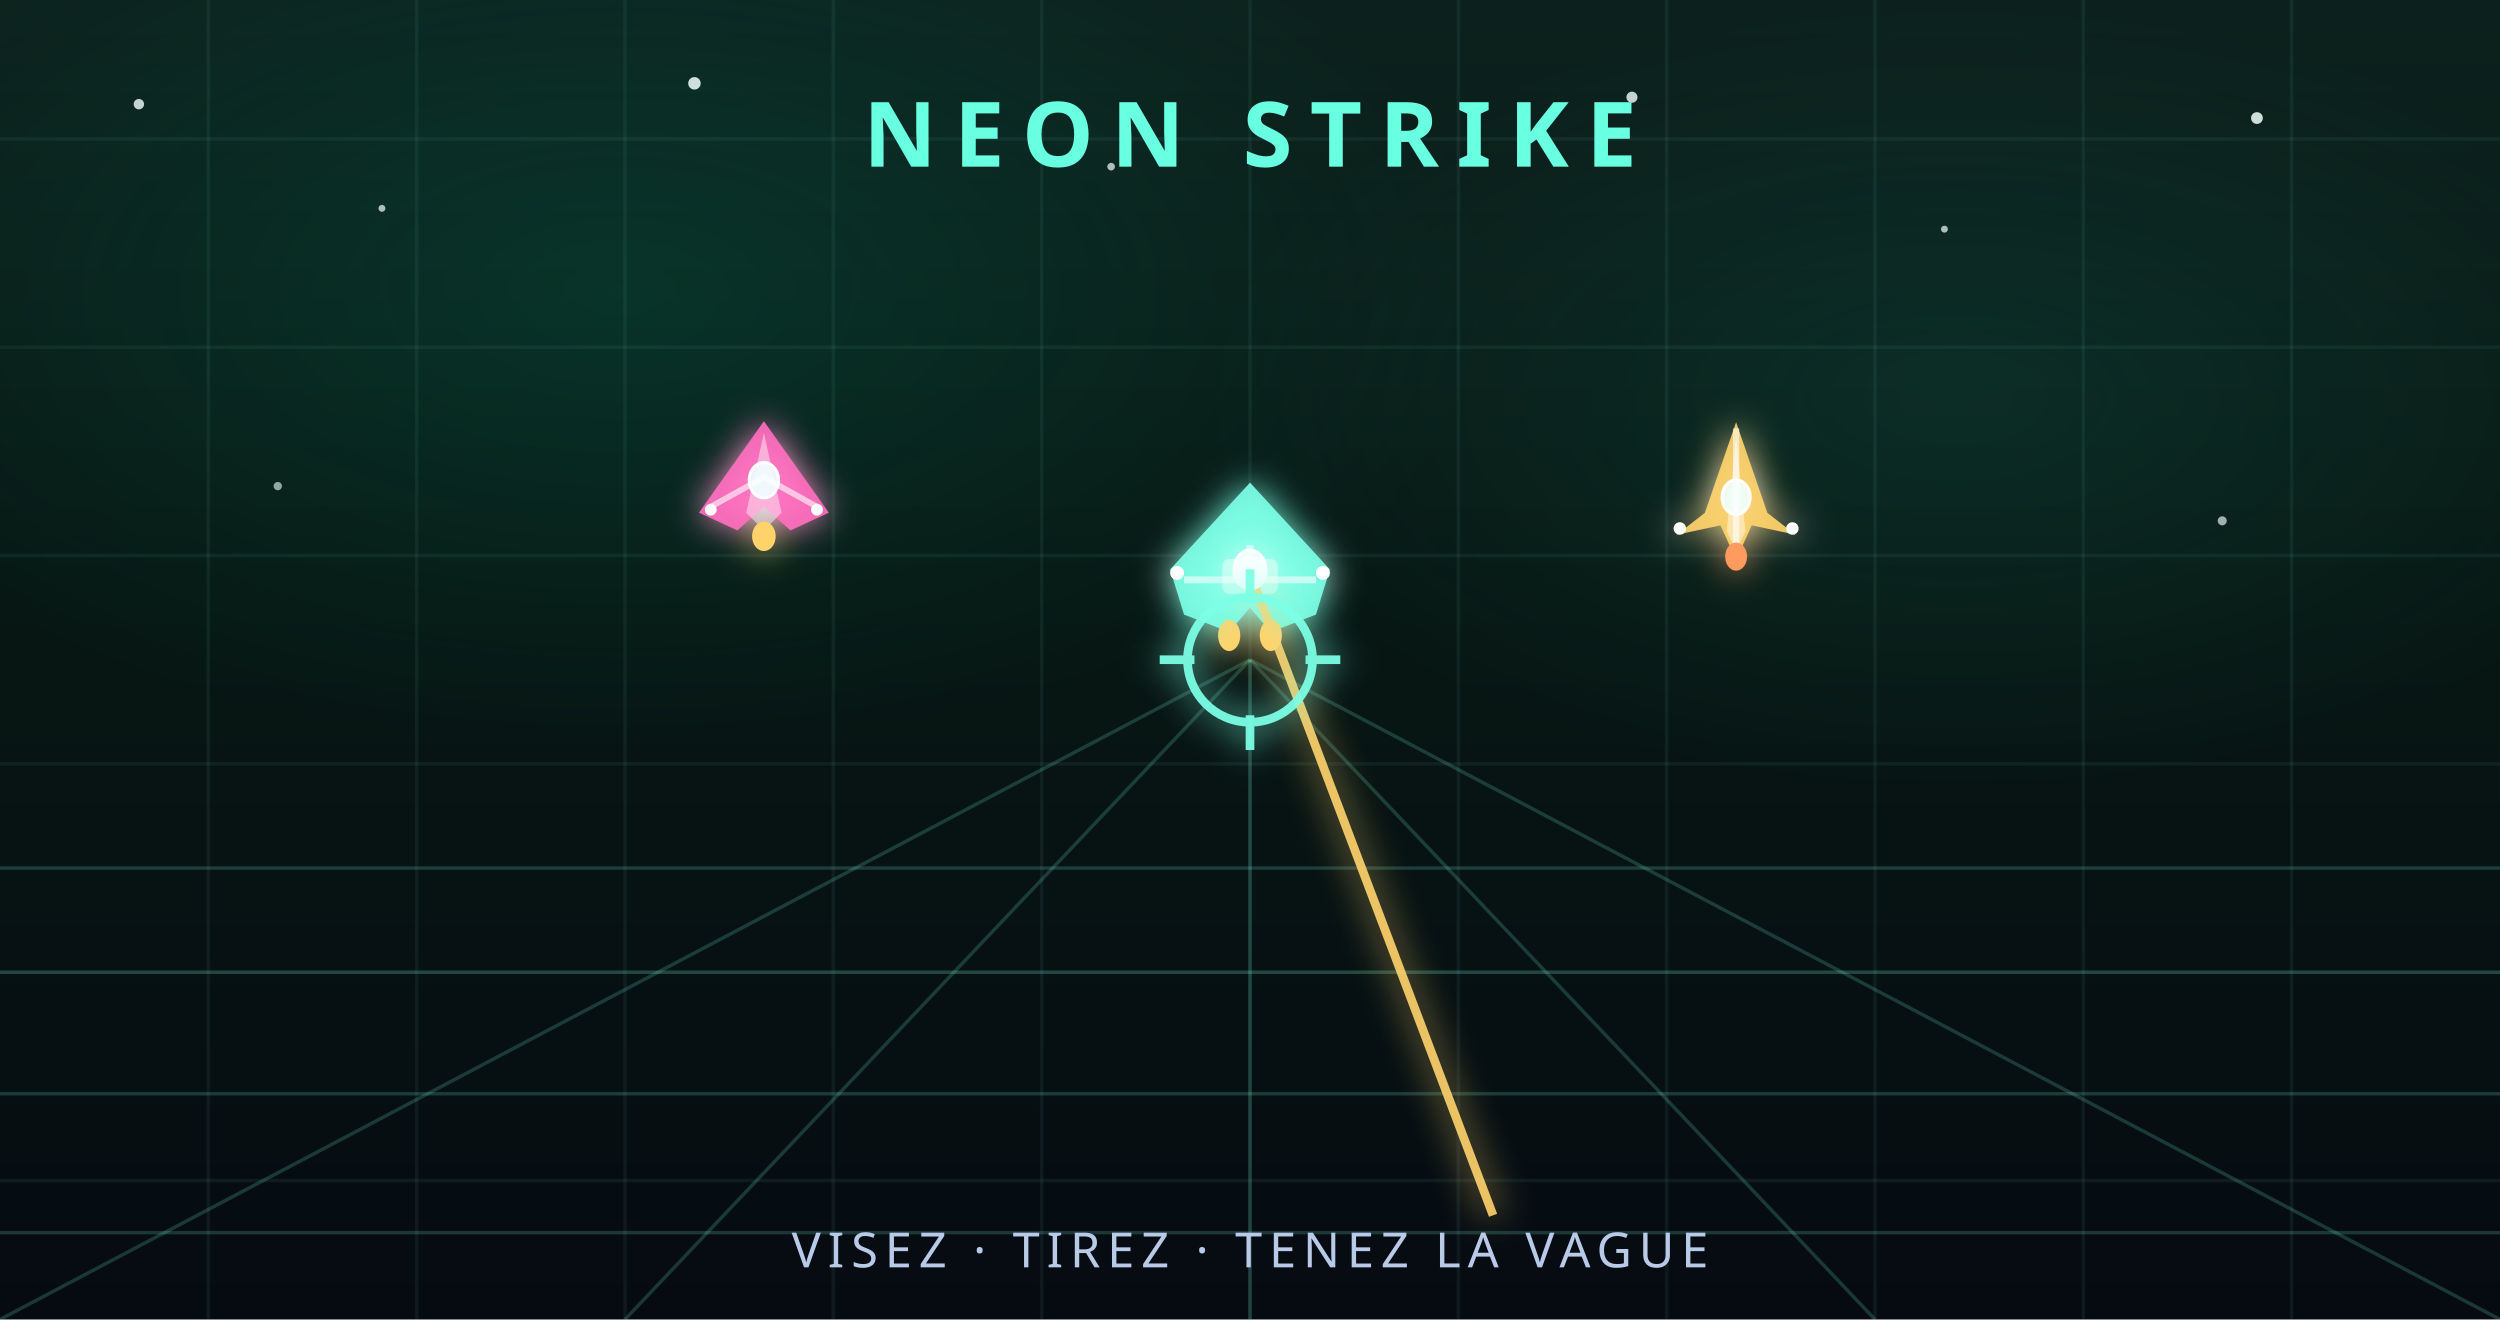
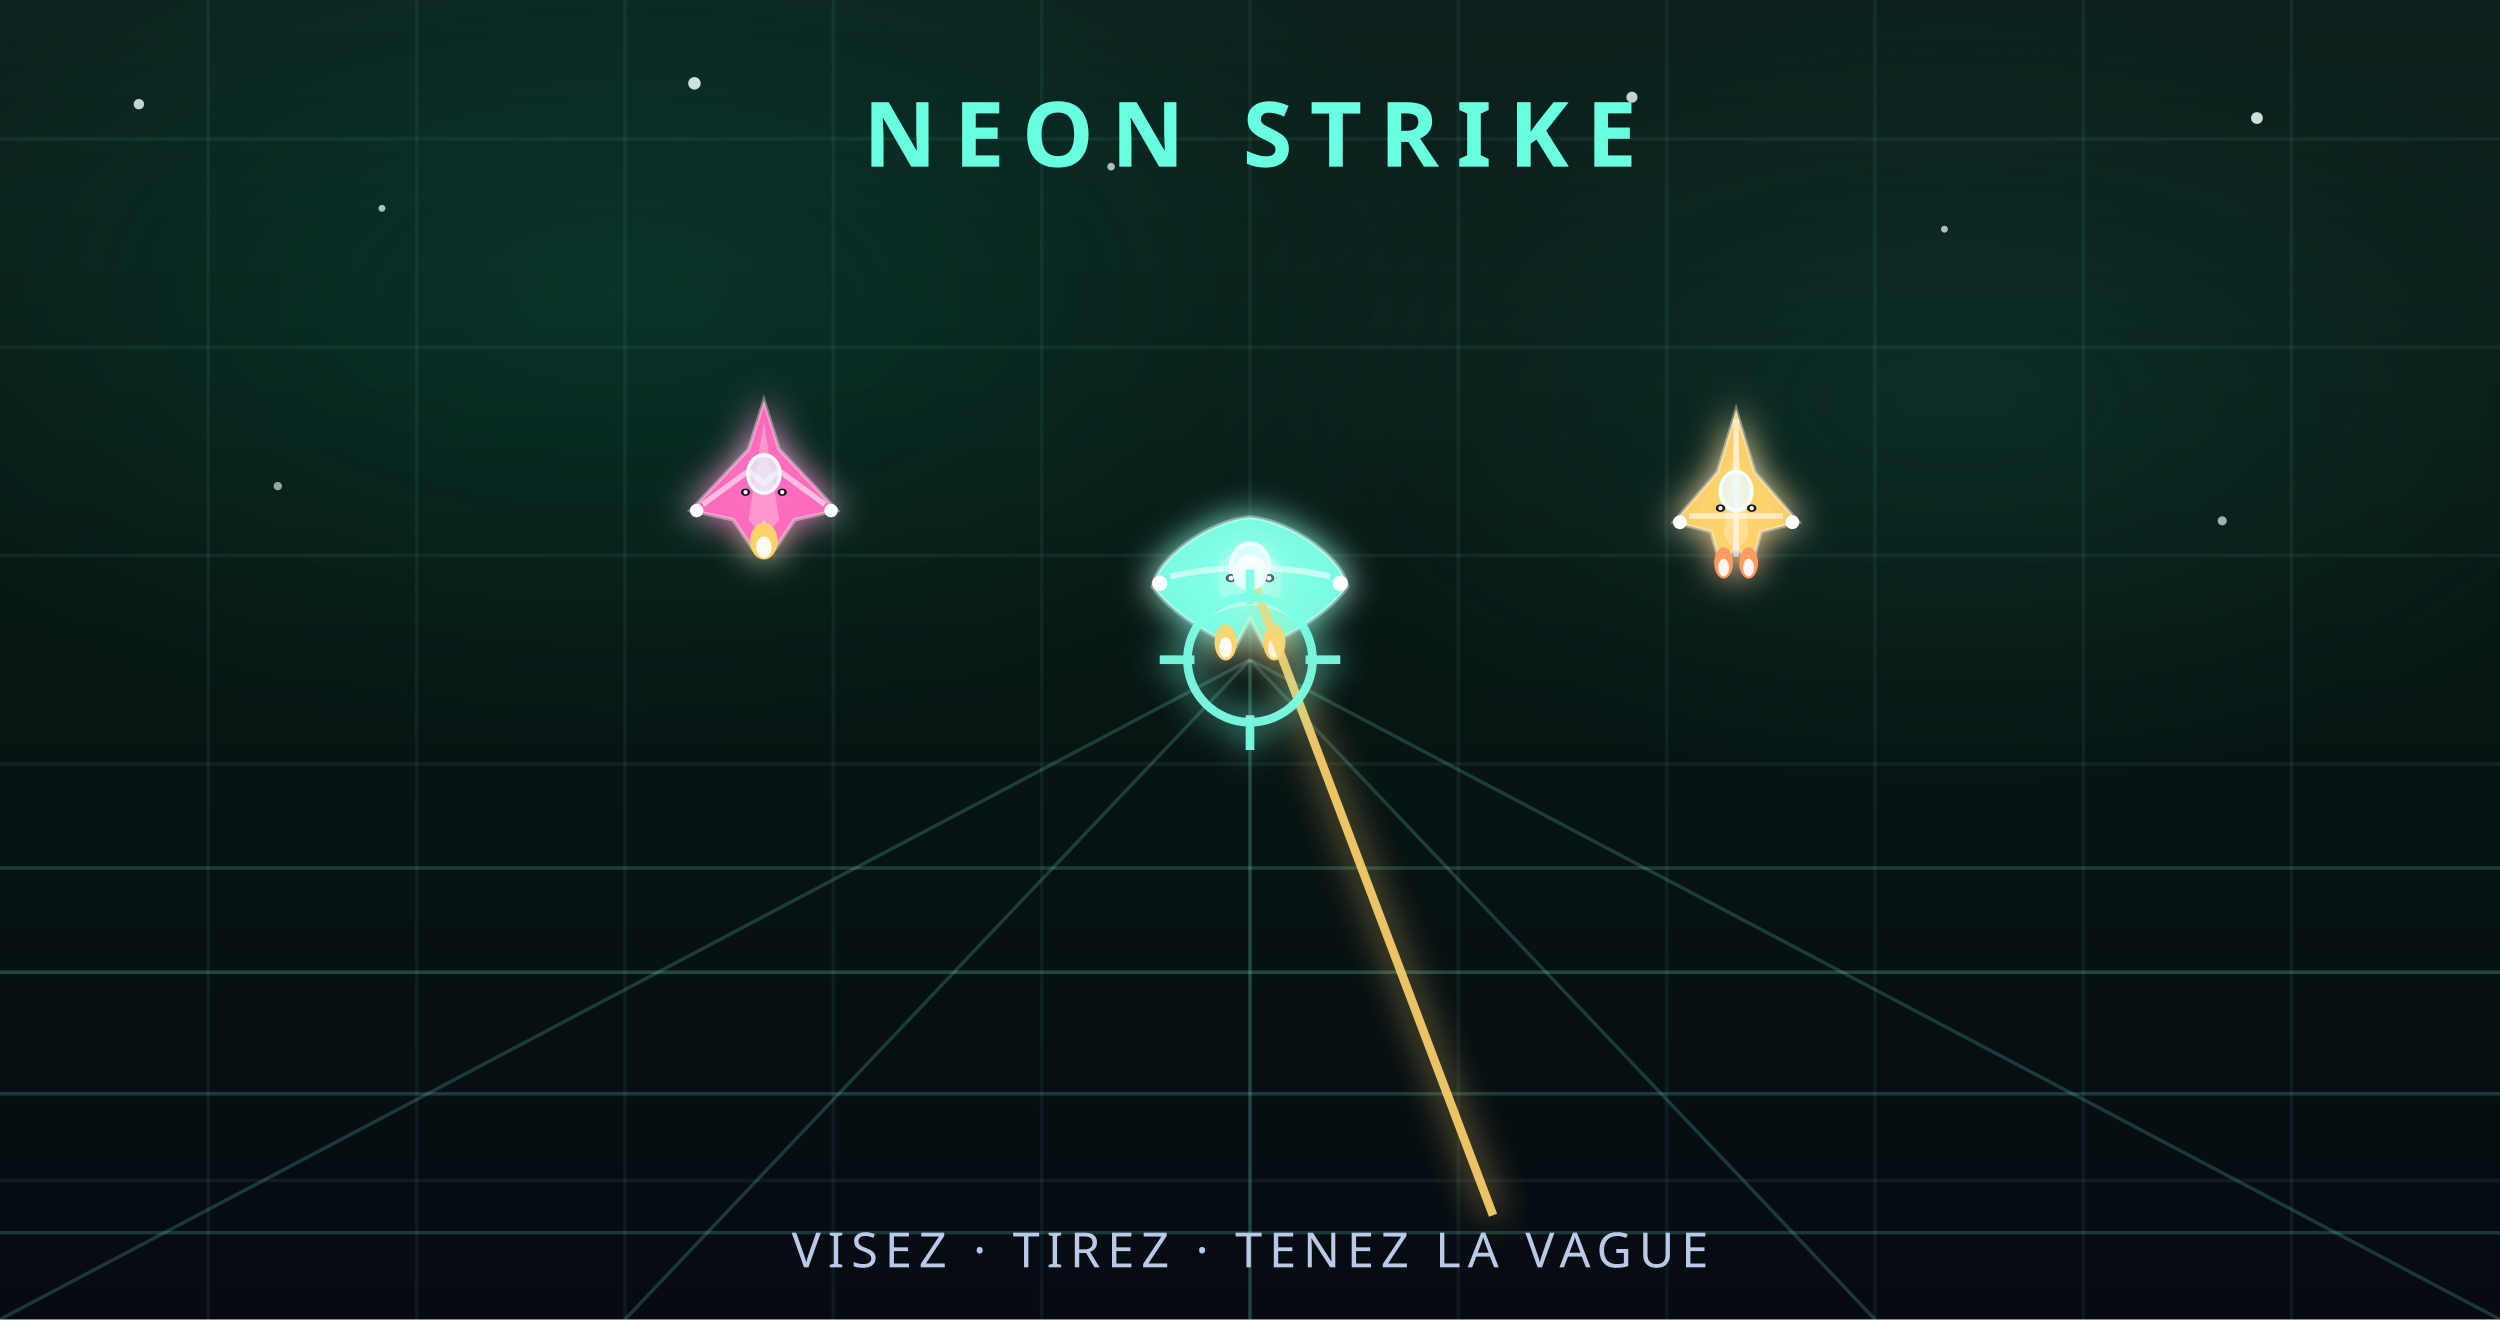
<svg xmlns="http://www.w3.org/2000/svg" viewBox="0 0 720 380" role="img" aria-labelledby="title desc">
  <defs>
    <linearGradient id="bg" x1="0" y1="0" x2="0" y2="1">
      <stop offset="0" stop-color="#0c211d" />
      <stop offset="0.45" stop-color="#071713" />
      <stop offset="1" stop-color="#060b12" />
    </linearGradient>
    <radialGradient id="neb1" cx="25%" cy="22%" r="35%">
      <stop offset="0" stop-color="#00e0a5" stop-opacity="0.12" />
      <stop offset="1" stop-color="#00e0a5" stop-opacity="0" />
    </radialGradient>
    <radialGradient id="neb2" cx="78%" cy="30%" r="30%">
      <stop offset="0" stop-color="#24b99b" stop-opacity="0.12" />
      <stop offset="1" stop-color="#24b99b" stop-opacity="0" />
    </radialGradient>
    <filter id="glow" x="-40%" y="-40%" width="180%" height="180%">
      <feGaussianBlur stdDeviation="5" result="b" />
      <feMerge>
        <feMergeNode in="b" />
        <feMergeNode in="SourceGraphic" />
      </feMerge>
    </filter>
  </defs>
  <rect width="720" height="380" fill="url(#bg)" />
  <rect width="720" height="380" fill="url(#neb1)" />
  <rect width="720" height="380" fill="url(#neb2)" />
  <g stroke="#9bfff0" stroke-opacity="0.06" stroke-width="1">
    <path d="M0 40H720M0 100H720M0 160H720M0 220H720M0 280H720M0 340H720" />
    <path d="M60 0V380M120 0V380M180 0V380M240 0V380M300 0V380M360 0V380M420 0V380M480 0V380M540 0V380M600 0V380M660 0V380" />
  </g>
  <g fill="#f2fffc">
    <circle cx="40" cy="30" r="1.5" opacity="0.8" />
    <circle cx="110" cy="60" r="1" opacity="0.7" />
    <circle cx="200" cy="24" r="1.8" opacity="0.85" />
    <circle cx="320" cy="48" r="1.1" opacity="0.7" />
    <circle cx="470" cy="28" r="1.6" opacity="0.8" />
    <circle cx="560" cy="66" r="1" opacity="0.7" />
    <circle cx="650" cy="34" r="1.7" opacity="0.85" />
    <circle cx="80" cy="140" r="1.2" opacity="0.6" />
    <circle cx="640" cy="150" r="1.3" opacity="0.65" />
  </g>
  <g stroke="#7bffe5" stroke-opacity="0.18" stroke-width="1">
    <line x1="0" y1="250" x2="720" y2="250" />
    <line x1="0" y1="280" x2="720" y2="280" />
    <line x1="0" y1="315" x2="720" y2="315" />
    <line x1="0" y1="355" x2="720" y2="355" />
    <line x1="360" y1="190" x2="0" y2="380" />
    <line x1="360" y1="190" x2="180" y2="380" />
    <line x1="360" y1="190" x2="360" y2="380" />
    <line x1="360" y1="190" x2="540" y2="380" />
    <line x1="360" y1="190" x2="720" y2="380" />
  </g>
  <text x="360" y="48" text-anchor="middle" fill="#69ffe1" font-family="system-ui,'Space Grotesk',sans-serif" font-weight="800" font-size="26" letter-spacing="5">NEON STRIKE</text>
  <g filter="url(#glow)">
-     <g transform="translate(220,140) scale(0.85)">
-       <path d="M0 -22 L22 9 L9 15 L0 7 L-9 15 L-22 9 Z" fill="#ff6dbe" fill-opacity="0.92" />
-       <path d="M0 -18 L6 9 L0 15 L-6 9 Z" fill="#ffffff" fill-opacity="0.45" />
-       <ellipse cx="0" cy="-2" rx="5" ry="6" fill="#f0ffff" fill-opacity="0.9" stroke="#fff" stroke-width="1" />
-       <path d="M-18 7 L0 -3 L18 7" stroke="rgba(255,255,255,0.6)" stroke-width="2" fill="none" />
-       <circle cx="-18" cy="8" r="2" fill="#fff" />
-       <circle cx="18" cy="8" r="2" fill="#fff" />
-       <ellipse cx="0" cy="17" rx="4" ry="5" fill="#ffd36b" />
+     <g transform="translate(220,140) scale(0.88)">
+       <path d="M0 -28 L5 -12 L24 8 L10 11 L4 20 L0 12 L-4 20 L-10 11 L-24 8 L-5 -12 Z" fill="#ff6dbe" fill-opacity="0.95" stroke="rgba(255,255,255,0.35)" stroke-width="1.2" />
+       <path d="M0 -21 L5 11 L0 17 L-5 11 Z" fill="#ffffff" fill-opacity="0.28" />
+       <path d="M-20 6 L-5 -5 L0 -1 L5 -5 L20 6" stroke="rgba(255,255,255,0.55)" stroke-width="1.8" fill="none" />
+       <ellipse cx="0" cy="-4" rx="5.2" ry="6.2" fill="url(#neb1)" stroke="#f0ffff" stroke-width="1.2" />
+       <ellipse cx="0" cy="-4" rx="5.2" ry="6.2" fill="#eafcff" fill-opacity="0.7" />
+       <circle cx="-22" cy="8" r="2.2" fill="#fff" />
+       <circle cx="22" cy="8" r="2.2" fill="#fff" />
+       <ellipse cx="-6" cy="2" rx="1.5" ry="1.2" fill="#081218" />
+       <ellipse cx="6" cy="2" rx="1.5" ry="1.2" fill="#081218" />
+       <circle cx="-6" cy="2" r="0.7" fill="#fff" />
+       <circle cx="6" cy="2" r="0.7" fill="#fff" />
+       <ellipse cx="0" cy="18" rx="4.5" ry="6" fill="#ffd36b" />
+       <ellipse cx="0" cy="20" rx="2.5" ry="3.5" fill="#ffffff" fill-opacity="0.9" />
    </g>
    <g transform="translate(360,165)">
-       <path d="M0 -26 L23 -1 L19 12 L6 17 L0 10 L-6 17 L-19 12 L-23 -1 Z" fill="#7bffe5" fill-opacity="0.92" />
-       <rect x="-8" y="-4" width="16" height="10" rx="2" fill="#ffffff" fill-opacity="0.45" />
-       <ellipse cx="0" cy="-1" rx="4.5" ry="5.5" fill="#f0ffff" fill-opacity="0.9" stroke="#fff" stroke-width="1" />
-       <path d="M-19 2 H19 M0 -8 V6" stroke="rgba(255,255,255,0.6)" stroke-width="2" />
-       <circle cx="-21" cy="0" r="2" fill="#fff" />
-       <circle cx="21" cy="0" r="2" fill="#fff" />
-       <ellipse cx="-6" cy="18" rx="3.2" ry="4.5" fill="#ffd36b" />
-       <ellipse cx="6" cy="18" rx="3.2" ry="4.5" fill="#ffd36b" />
+       <path d="M0 -16 C12 -15 27 -4 28 4 C23 11 12 18 4 21 L0 13 L-4 21 C-12 18 -23 11 -28 4 C-27 -4 -12 -15 0 -16 Z" fill="#7bffe5" fill-opacity="0.95" stroke="rgba(255,255,255,0.35)" stroke-width="1.2" />
+       <rect x="-9" y="-5" width="18" height="14" rx="4" fill="#ffffff" fill-opacity="0.22" />
+       <path d="M-23 1 Q0 -4 23 1 M-12 12 Q0 5 12 12" stroke="rgba(255,255,255,0.55)" stroke-width="1.8" fill="none" />
+       <ellipse cx="0" cy="-2" rx="5.5" ry="6.5" fill="#eafcff" fill-opacity="0.78" stroke="#f0ffff" stroke-width="1.2" />
+       <circle cx="-26" cy="3" r="2.2" fill="#fff" />
+       <circle cx="26" cy="3" r="2.2" fill="#fff" />
+       <ellipse cx="-5.5" cy="1.5" rx="1.5" ry="1.2" fill="#081218" />
+       <ellipse cx="5.5" cy="1.5" rx="1.5" ry="1.2" fill="#081218" />
+       <circle cx="-5.5" cy="1.5" r="0.7" fill="#fff" />
+       <circle cx="5.5" cy="1.5" r="0.7" fill="#fff" />
+       <ellipse cx="-7" cy="20" rx="3.2" ry="5.2" fill="#ffd36b" />
+       <ellipse cx="7" cy="20" rx="3.2" ry="5.2" fill="#ffd36b" />
+       <ellipse cx="-7" cy="21.5" rx="1.8" ry="3" fill="#ffffff" fill-opacity="0.9" />
+       <ellipse cx="7" cy="21.5" rx="1.8" ry="3" fill="#ffffff" fill-opacity="0.9" />
    </g>
    <g transform="translate(500,145) scale(0.9)">
-       <path d="M0 -26 L10 3 L19 10 L5 7 L0 18 L-5 7 L-19 10 L-10 3 Z" fill="#ffd36b" fill-opacity="0.92" />
-       <path d="M0 -21 L3 9 L0 15 L-3 9 Z" fill="#ffffff" fill-opacity="0.45" />
-       <ellipse cx="0" cy="-2" rx="4.5" ry="5.5" fill="#f0ffff" fill-opacity="0.9" stroke="#fff" stroke-width="1" />
-       <path d="M0 -24 V16" stroke="rgba(255,255,255,0.6)" stroke-width="2" />
-       <circle cx="-18" cy="8" r="2" fill="#fff" />
-       <circle cx="18" cy="8" r="2" fill="#fff" />
-       <ellipse cx="0" cy="17" rx="3.5" ry="4.5" fill="#ff9b5f" />
+       <path d="M0 -30 L6 -10 L20 6 L8 9 L5 20 L0 14 L-5 20 L-8 9 L-20 6 L-6 -10 Z" fill="#ffd36b" fill-opacity="0.95" stroke="rgba(255,255,255,0.35)" stroke-width="1.2" />
+       <path d="M0 -23 L4 10 L0 16 L-4 10 Z" fill="#ffffff" fill-opacity="0.28" />
+       <path d="M0 -27 V17 M-15 4 H15" stroke="rgba(255,255,255,0.55)" stroke-width="1.8" />
+       <ellipse cx="0" cy="-4" rx="5" ry="6.2" fill="#eafcff" fill-opacity="0.78" stroke="#f0ffff" stroke-width="1.2" />
+       <circle cx="-18" cy="6" r="2.2" fill="#fff" />
+       <circle cx="18" cy="6" r="2.2" fill="#fff" />
+       <ellipse cx="-5" cy="1.5" rx="1.5" ry="1.2" fill="#081218" />
+       <ellipse cx="5" cy="1.5" rx="1.5" ry="1.2" fill="#081218" />
+       <circle cx="-5" cy="1.5" r="0.7" fill="#fff" />
+       <circle cx="5" cy="1.5" r="0.7" fill="#fff" />
+       <ellipse cx="-4" cy="19" rx="3" ry="5" fill="#ff9b5f" />
+       <ellipse cx="4" cy="19" rx="3" ry="5" fill="#ff9b5f" />
+       <ellipse cx="-4" cy="20.5" rx="1.7" ry="2.8" fill="#ffffff" fill-opacity="0.9" />
+       <ellipse cx="4" cy="20.5" rx="1.7" ry="2.8" fill="#ffffff" fill-opacity="0.9" />
    </g>
  </g>
  <g filter="url(#glow)">
    <line x1="430" y1="350" x2="360" y2="165" stroke="#ffd36b" stroke-width="2.5" opacity="0.9" />
    <circle cx="360" cy="165" r="5" fill="#fff" />
  </g>
  <g stroke="#7bffe5" stroke-width="2.5" filter="url(#glow)" opacity="0.95">
    <circle cx="360" cy="190" r="18" fill="none" />
    <line x1="334" y1="190" x2="344" y2="190" />
    <line x1="376" y1="190" x2="386" y2="190" />
    <line x1="360" y1="164" x2="360" y2="174" />
    <line x1="360" y1="206" x2="360" y2="216" />
  </g>
  <text x="360" y="365" text-anchor="middle" fill="#b9c9e8" font-family="system-ui,'Space Grotesk',sans-serif" font-size="14" letter-spacing="2">VISEZ · TIREZ · TENEZ LA VAGUE</text>
</svg>
